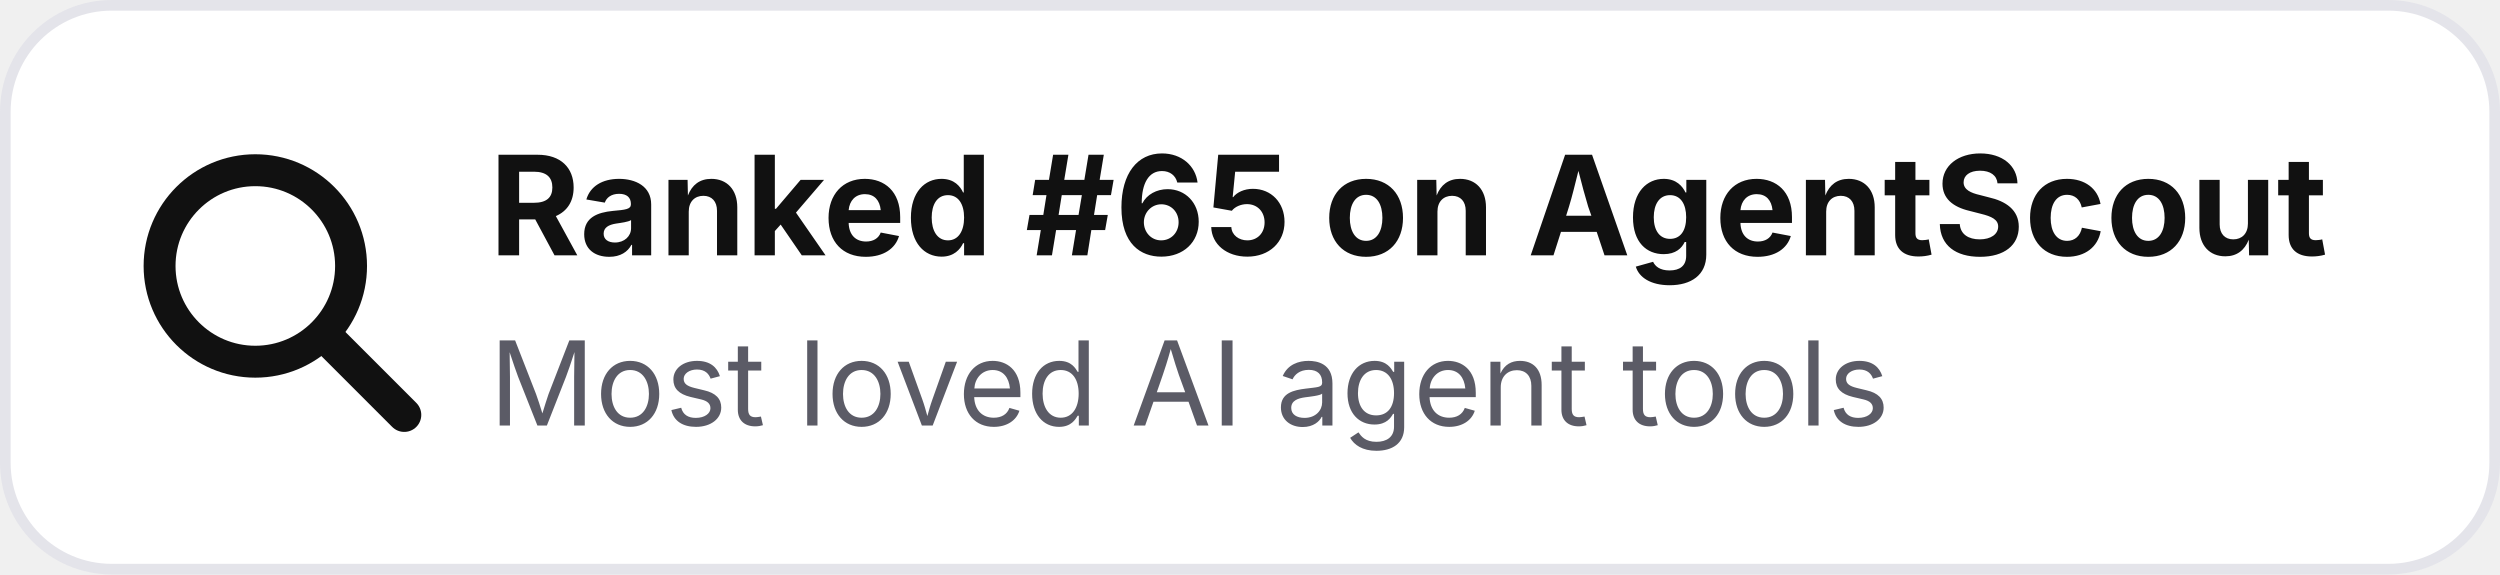
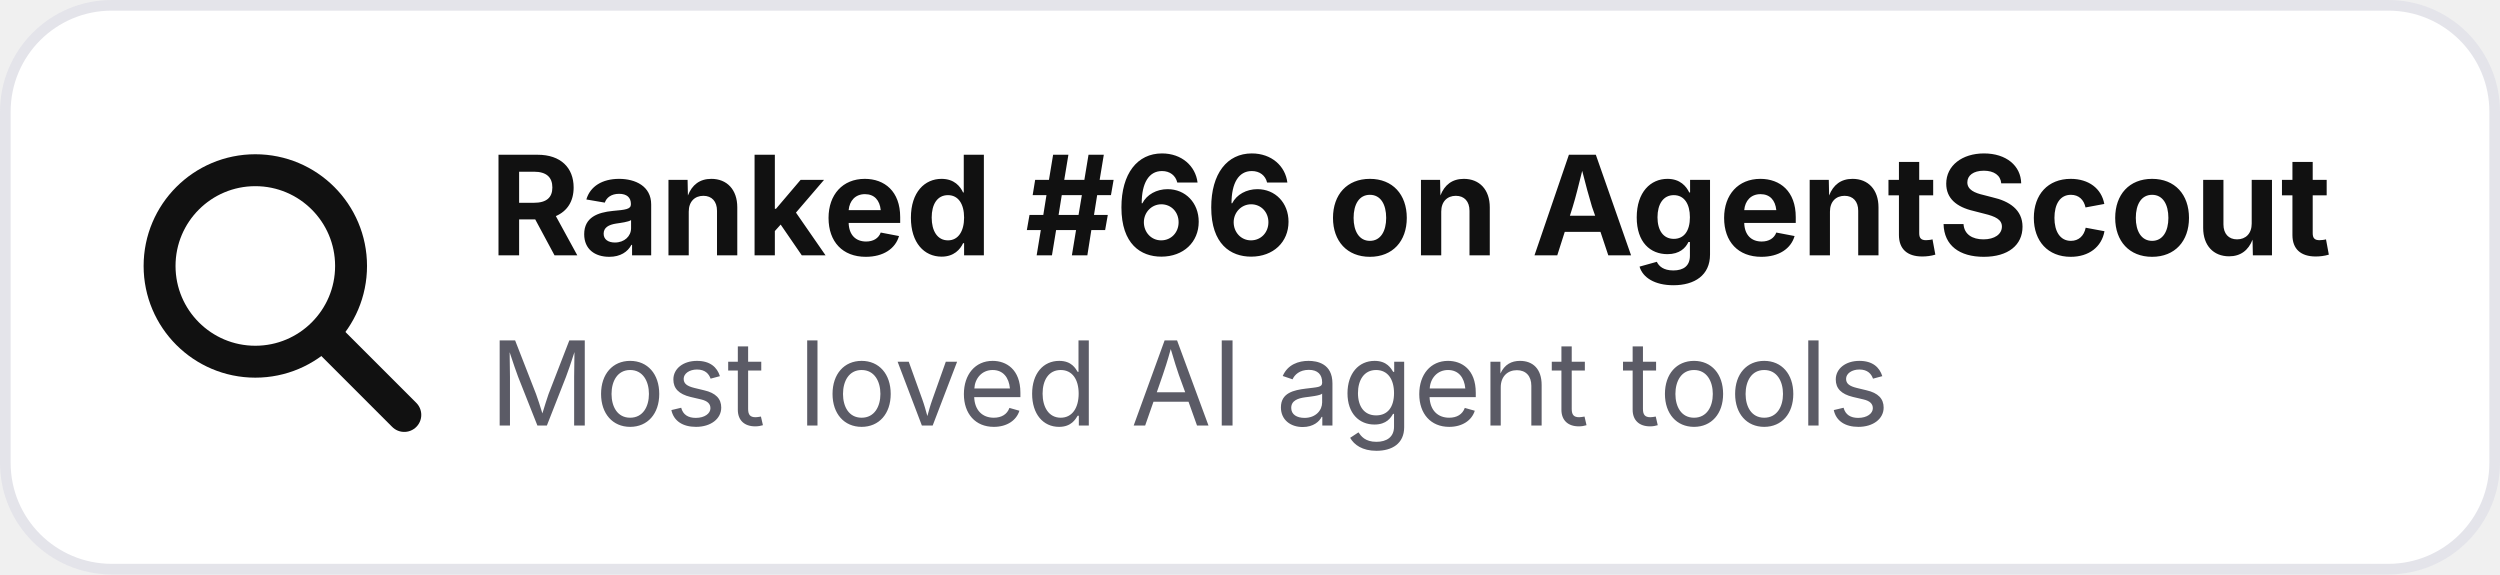
- <svg xmlns="http://www.w3.org/2000/svg" width="235" height="54" viewBox="0 0 235 54" role="img" aria-label="Ranked #65 on AgentScout">
+ <svg xmlns="http://www.w3.org/2000/svg" width="235" height="54" viewBox="0 0 235 54" role="img" aria-label="Ranked #66 on AgentScout">
  <rect x=".5" y=".5" width="234" height="53" rx="10" fill="#ffffff" stroke="#e4e4ea" />
  <circle cx="24" cy="25" r="9" fill="none" stroke="#111111" stroke-width="3" />
  <path d="M31 32l7 7" stroke="#111111" stroke-width="3.2" stroke-linecap="round" />
-   <text x="46" y="24" font-family="Inter,Segoe UI,Arial,sans-serif" font-size="13" font-weight="700" fill="#111111">Ranked #65 on AgentScout</text>
+   <text x="46" y="24" font-family="Inter,Segoe UI,Arial,sans-serif" font-size="13" font-weight="700" fill="#111111">Ranked #66 on AgentScout</text>
  <text x="46" y="40" font-family="Inter,Segoe UI,Arial,sans-serif" font-size="11" fill="#5b5b66">Most loved AI agent tools</text>
</svg>
